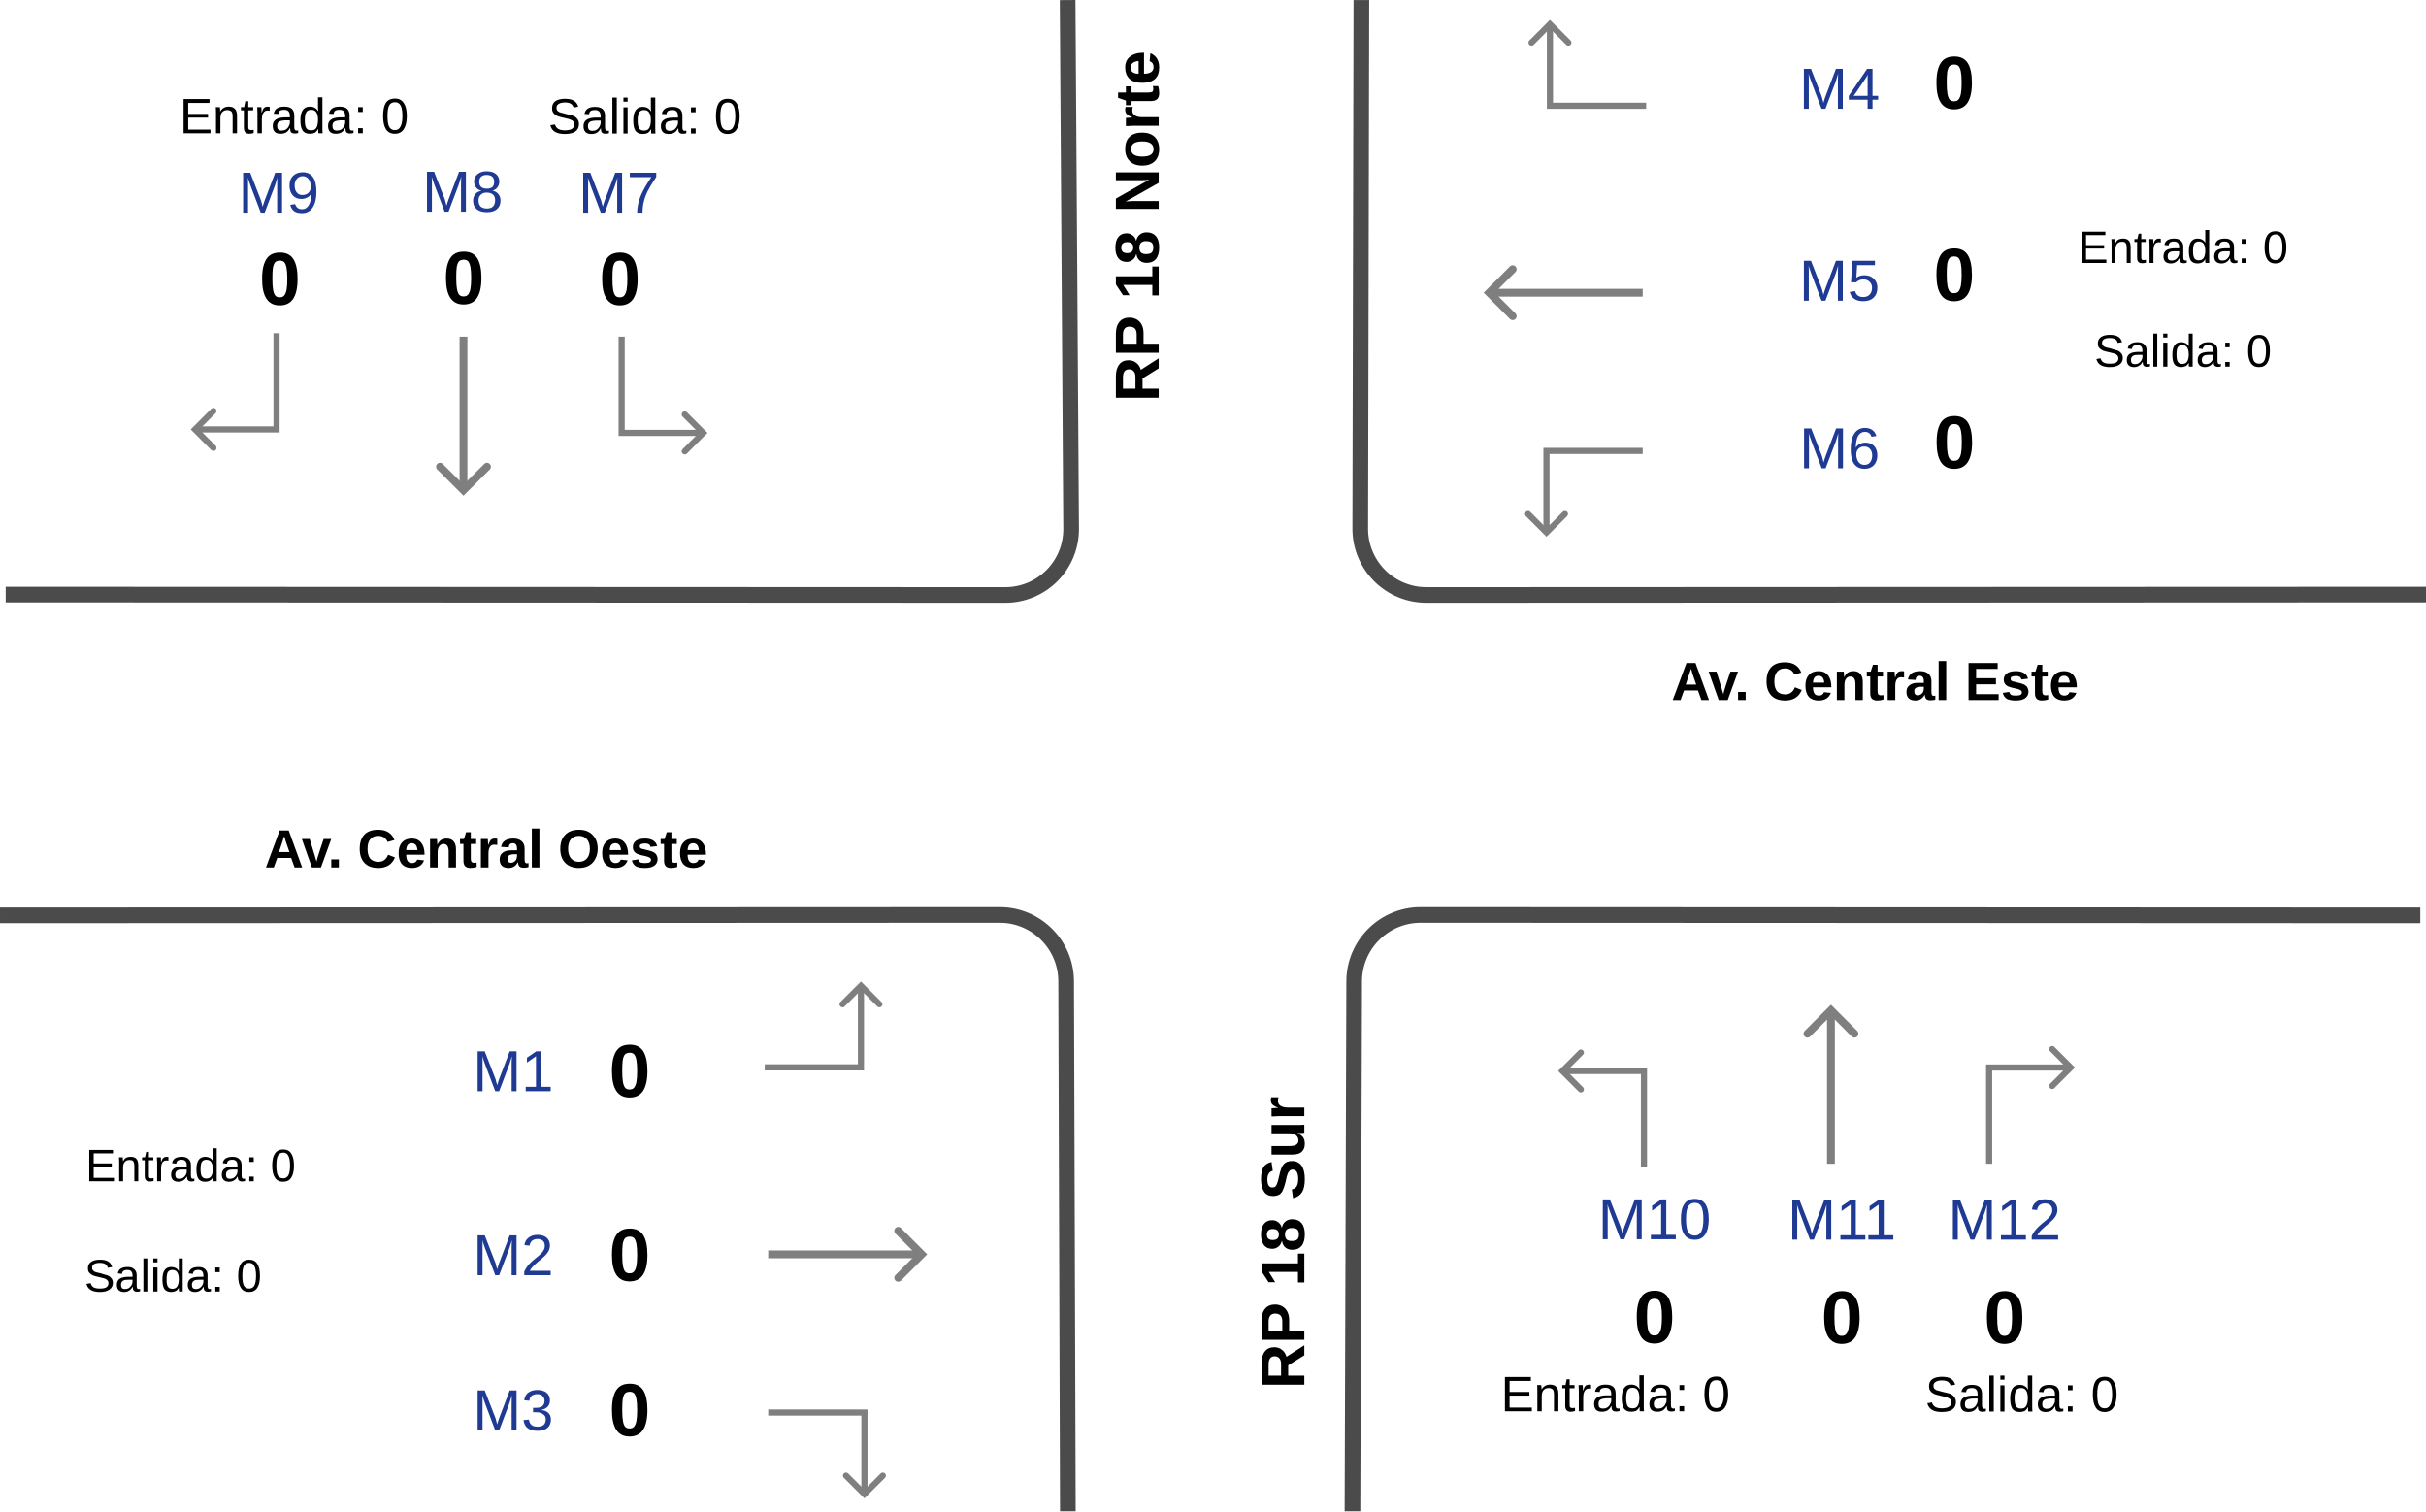
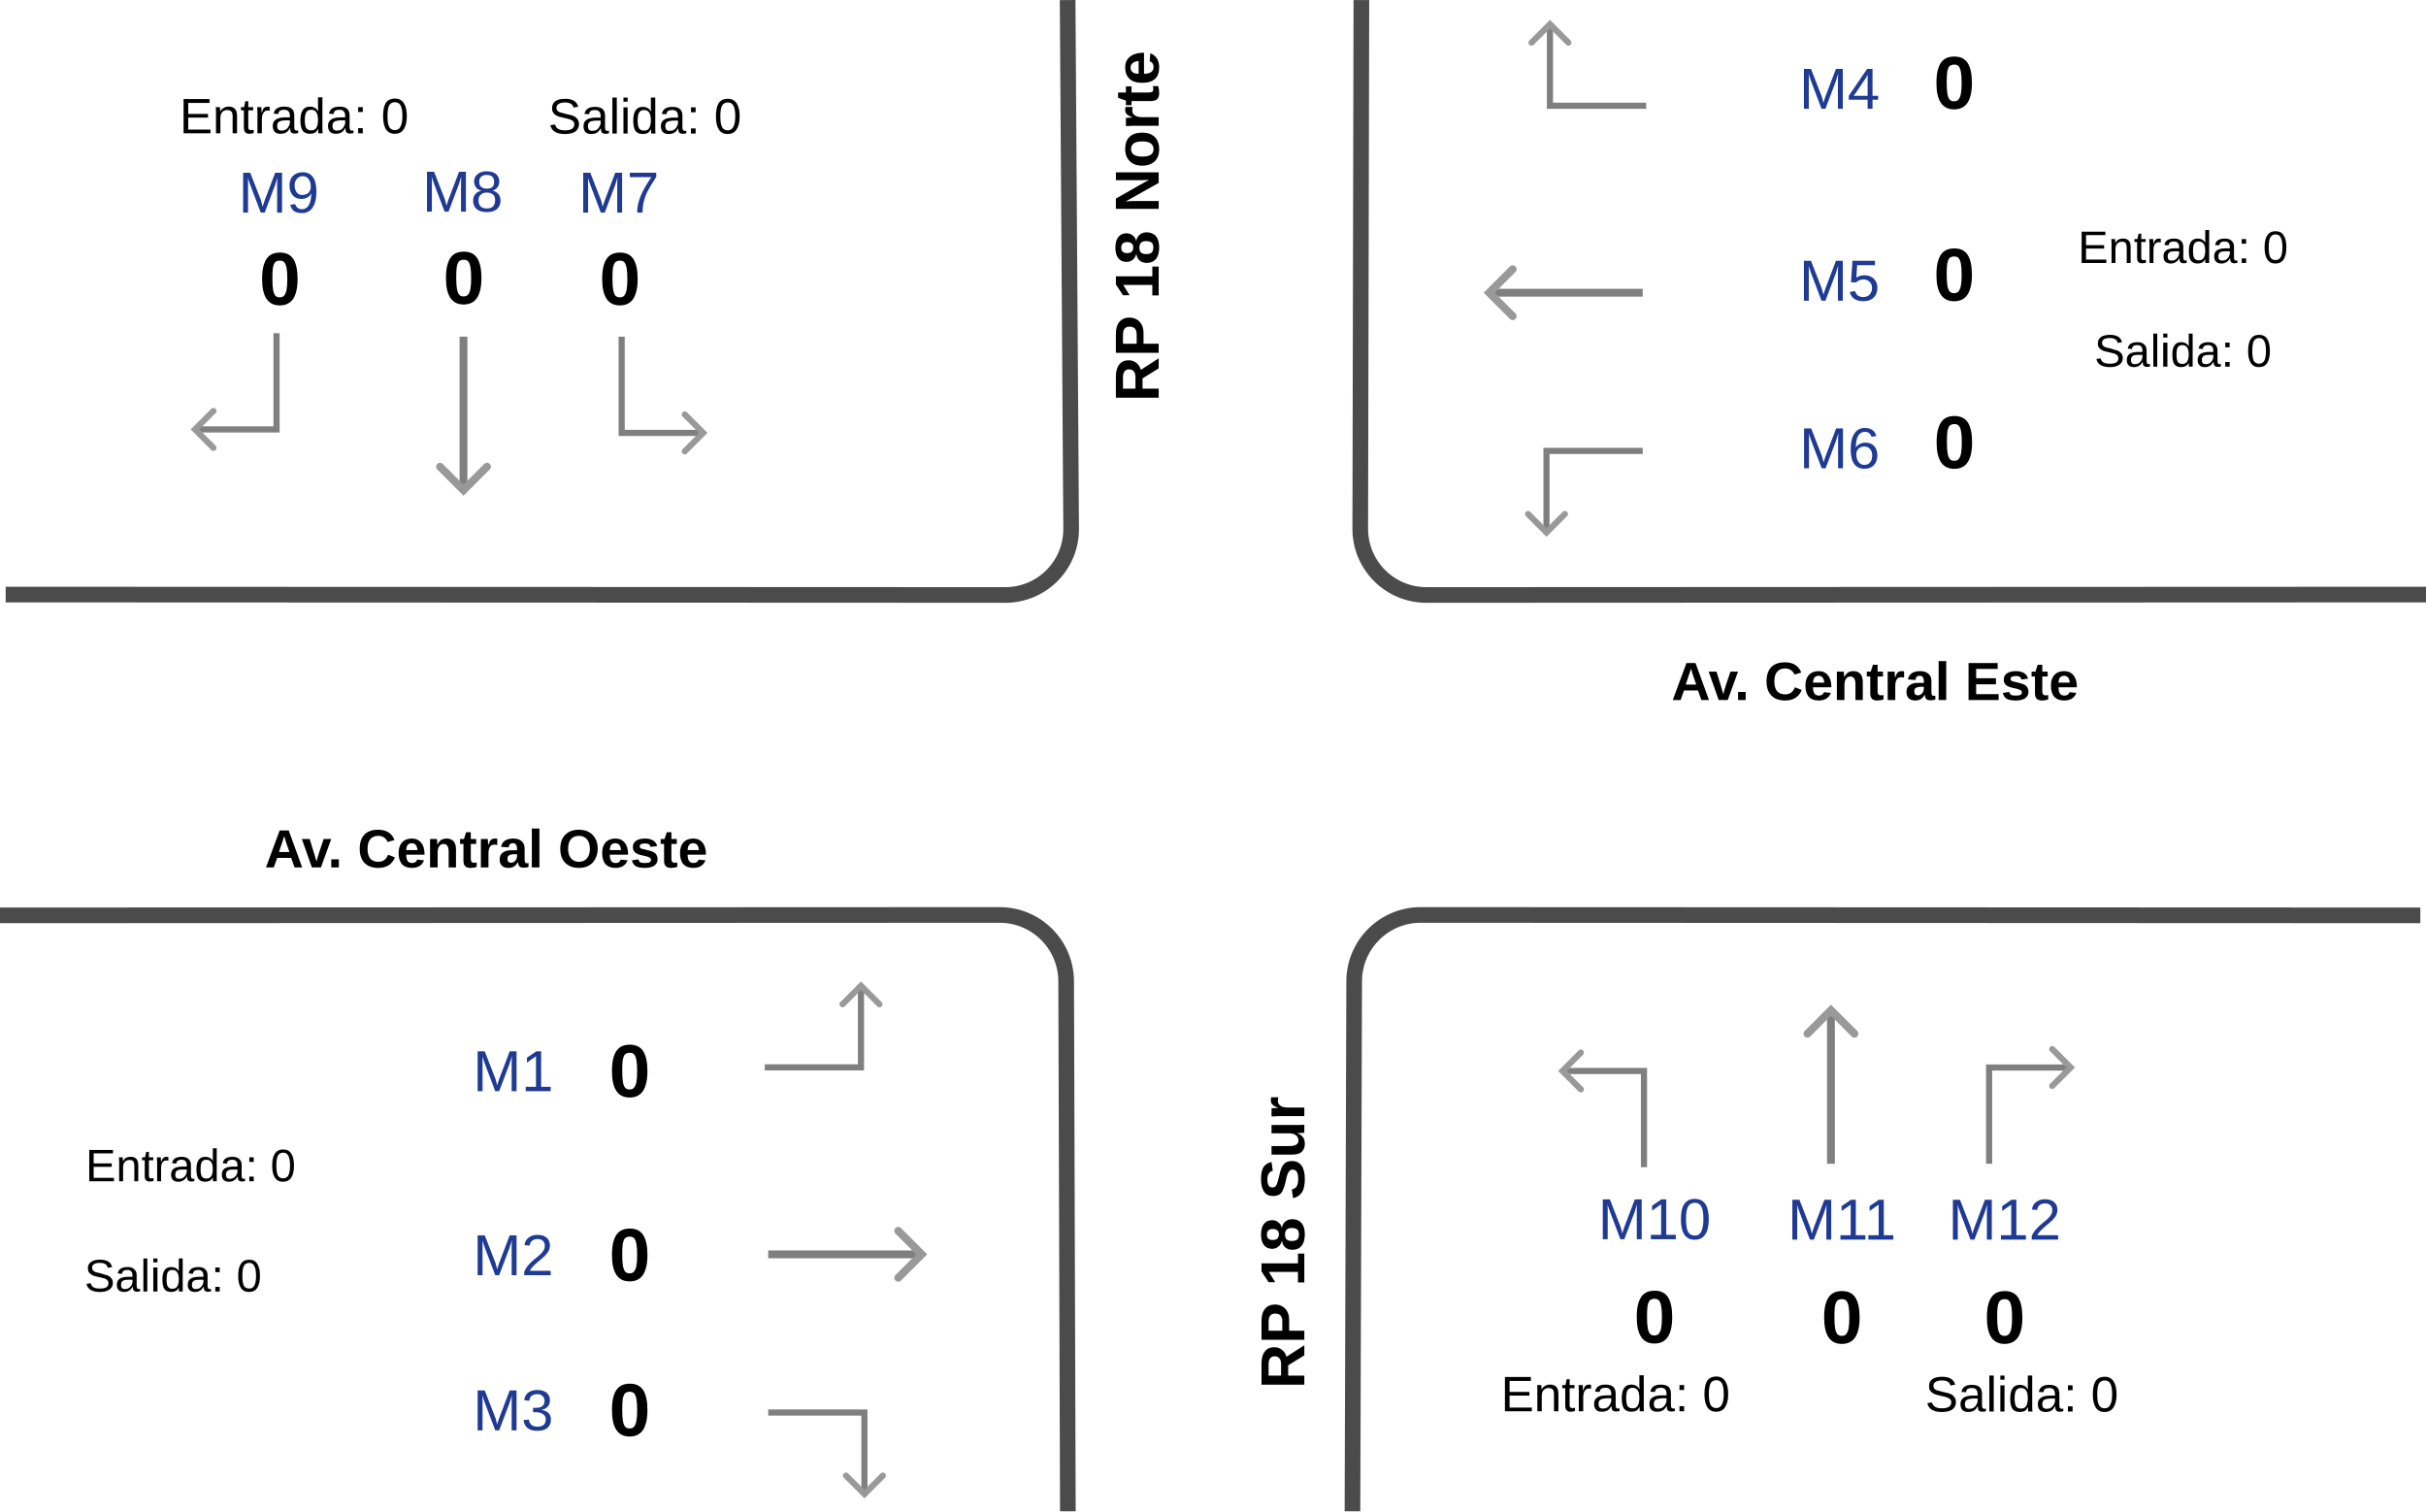
<svg xmlns="http://www.w3.org/2000/svg" width="100%" height="auto" viewBox="0 0 154.94 96.515" version="1.1" id="svg5" xml:space="preserve">
  <defs id="defs2">
    <marker style="overflow:visible" id="marker3932" refX="0" refY="0" orient="auto-start-reverse" markerWidth="4.207" markerHeight="7" viewBox="0 0 4.207 7" preserveAspectRatio="xMidYMid">
-       <path style="fill:none;stroke:context-stroke;stroke-width:1;stroke-linecap:round" d="M 3,-3 0,0 3,3" id="path3930" transform="rotate(180,0.125,0)" />
+       <path style="fill:none;stroke:#333333;stroke-width:1;stroke-linecap:round" d="M 3,-3 0,0 3,3" id="path3930" transform="rotate(180,0.125,0)" />
    </marker>
    <marker style="overflow:visible" id="Arrow3" refX="0" refY="0" orient="auto-start-reverse" markerWidth="4.207" markerHeight="7" viewBox="0 0 4.207 7" preserveAspectRatio="xMidYMid">
-       <path style="fill:none;stroke:context-stroke;stroke-width:1;stroke-linecap:round" d="M 3,-3 0,0 3,3" id="arrow3" transform="rotate(180,0.125,0)" />
+       <path style="fill:none;stroke:#333333;stroke-width:1;stroke-linecap:round" d="M 3,-3 0,0 3,3" id="arrow3" transform="rotate(180,0.125,0)" />
    </marker>
    <marker style="overflow:visible" id="Arrow3-6" refX="0" refY="0" orient="auto-start-reverse" markerWidth="4.207" markerHeight="7" viewBox="0 0 4.207 7" preserveAspectRatio="xMidYMid">
-       <path style="fill:none;stroke:context-stroke;stroke-width:1;stroke-linecap:round" d="M 3,-3 0,0 3,3" id="arrow3-2" transform="rotate(180,0.125,0)" />
+       <path style="fill:none;stroke:#333333;stroke-width:1;stroke-linecap:round" d="M 3,-3 0,0 3,3" id="arrow3-2" transform="rotate(180,0.125,0)" />
    </marker>
    <marker style="overflow:visible" id="Arrow3-6-1" refX="0" refY="0" orient="auto-start-reverse" markerWidth="4.207" markerHeight="7" viewBox="0 0 4.207 7" preserveAspectRatio="xMidYMid">
-       <path style="fill:none;stroke:context-stroke;stroke-width:1;stroke-linecap:round" d="M 3,-3 0,0 3,3" id="arrow3-2-2" transform="rotate(180,0.125,0)" />
+       <path style="fill:none;stroke:#333333;stroke-width:1;stroke-linecap:round" d="M 3,-3 0,0 3,3" id="arrow3-2-2" transform="rotate(180,0.125,0)" />
    </marker>
    <marker style="overflow:visible" id="marker3932-7" refX="0" refY="0" orient="auto-start-reverse" markerWidth="4.207" markerHeight="7" viewBox="0 0 4.207 7" preserveAspectRatio="xMidYMid">
-       <path style="fill:none;stroke:context-stroke;stroke-width:1;stroke-linecap:round" d="M 3,-3 0,0 3,3" id="path3930-0" transform="rotate(180,0.125,0)" />
+       <path style="fill:none;stroke:#333333;stroke-width:1;stroke-linecap:round" d="M 3,-3 0,0 3,3" id="path3930-0" transform="rotate(180,0.125,0)" />
    </marker>
    <marker style="overflow:visible" id="Arrow3-9" refX="0" refY="0" orient="auto-start-reverse" markerWidth="4.207" markerHeight="7" viewBox="0 0 4.207 7" preserveAspectRatio="xMidYMid">
-       <path style="fill:none;stroke:context-stroke;stroke-width:1;stroke-linecap:round" d="M 3,-3 0,0 3,3" id="arrow3-3" transform="rotate(180,0.125,0)" />
+       <path style="fill:none;stroke:#333333;stroke-width:1;stroke-linecap:round" d="M 3,-3 0,0 3,3" id="arrow3-3" transform="rotate(180,0.125,0)" />
    </marker>
    <marker style="overflow:visible" id="Arrow3-9-2" refX="0" refY="0" orient="auto-start-reverse" markerWidth="4.207" markerHeight="7" viewBox="0 0 4.207 7" preserveAspectRatio="xMidYMid">
-       <path style="fill:none;stroke:context-stroke;stroke-width:1;stroke-linecap:round" d="M 3,-3 0,0 3,3" id="arrow3-3-6" transform="rotate(180,0.125,0)" />
+       <path style="fill:none;stroke:#333333;stroke-width:1;stroke-linecap:round" d="M 3,-3 0,0 3,3" id="arrow3-3-6" transform="rotate(180,0.125,0)" />
    </marker>
    <marker style="overflow:visible" id="Arrow3-6-1-1" refX="0" refY="0" orient="auto-start-reverse" markerWidth="4.207" markerHeight="7" viewBox="0 0 4.207 7" preserveAspectRatio="xMidYMid">
-       <path style="fill:none;stroke:context-stroke;stroke-width:1;stroke-linecap:round" d="M 3,-3 0,0 3,3" id="arrow3-2-2-8" transform="rotate(180,0.125,0)" />
+       <path style="fill:none;stroke:#333333;stroke-width:1;stroke-linecap:round" d="M 3,-3 0,0 3,3" id="arrow3-2-2-8" transform="rotate(180,0.125,0)" />
    </marker>
    <marker style="overflow:visible" id="marker3932-7-7" refX="0" refY="0" orient="auto-start-reverse" markerWidth="4.207" markerHeight="7" viewBox="0 0 4.207 7" preserveAspectRatio="xMidYMid">
-       <path style="fill:none;stroke:context-stroke;stroke-width:1;stroke-linecap:round" d="M 3,-3 0,0 3,3" id="path3930-0-9" transform="rotate(180,0.125,0)" />
+       <path style="fill:none;stroke:#333333;stroke-width:1;stroke-linecap:round" d="M 3,-3 0,0 3,3" id="path3930-0-9" transform="rotate(180,0.125,0)" />
    </marker>
    <marker style="overflow:visible" id="Arrow3-9-2-7" refX="0" refY="0" orient="auto-start-reverse" markerWidth="4.207" markerHeight="7" viewBox="0 0 4.207 7" preserveAspectRatio="xMidYMid">
-       <path style="fill:none;stroke:context-stroke;stroke-width:1;stroke-linecap:round" d="M 3,-3 0,0 3,3" id="arrow3-3-6-5" transform="rotate(180,0.125,0)" />
+       <path style="fill:none;stroke:#333333;stroke-width:1;stroke-linecap:round" d="M 3,-3 0,0 3,3" id="arrow3-3-6-5" transform="rotate(180,0.125,0)" />
    </marker>
    <marker style="overflow:visible" id="Arrow3-6-1-1-9" refX="0" refY="0" orient="auto-start-reverse" markerWidth="4.207" markerHeight="7" viewBox="0 0 4.207 7" preserveAspectRatio="xMidYMid">
-       <path style="fill:none;stroke:context-stroke;stroke-width:1;stroke-linecap:round" d="M 3,-3 0,0 3,3" id="arrow3-2-2-8-2" transform="rotate(180,0.125,0)" />
+       <path style="fill:none;stroke:#333333;stroke-width:1;stroke-linecap:round" d="M 3,-3 0,0 3,3" id="arrow3-2-2-8-2" transform="rotate(180,0.125,0)" />
    </marker>
    <marker style="overflow:visible" id="marker3932-7-7-2" refX="0" refY="0" orient="auto-start-reverse" markerWidth="4.207" markerHeight="7" viewBox="0 0 4.207 7" preserveAspectRatio="xMidYMid">
-       <path style="fill:none;stroke:context-stroke;stroke-width:1;stroke-linecap:round" d="M 3,-3 0,0 3,3" id="path3930-0-9-8" transform="rotate(180,0.125,0)" />
+       <path style="fill:none;stroke:#333333;stroke-width:1;stroke-linecap:round" d="M 3,-3 0,0 3,3" id="path3930-0-9-8" transform="rotate(180,0.125,0)" />
    </marker>
  </defs>
  <g id="layer2" style="display:inline" transform="translate(-32.40079,-31.28884)">
    <path style="opacity:1;fill:none;stroke:#4b4b4b;stroke-width:1;stroke-opacity:1" d="m 32.764,69.258 63.842,0.027 a 4.203,4.203 134.821 0 0 4.205,-4.231 l -0.225,-33.761" id="path864" />
    <path style="fill:none;stroke:#4b4b4b;stroke-width:1;stroke-opacity:1" d="m 186.978,89.746 -63.842,-0.027 c -2.34,-9.88e-4 -4.24,1.891 -4.249,4.232 l -0.109,33.851" id="path864-6" />
    <path style="fill:none;stroke:#4b4b4b;stroke-width:1;stroke-opacity:1" d="m 32.401,89.746 63.842,-0.027 c 2.34,-9.86e-4 4.24,1.891 4.249,4.232 l 0.109,33.851" id="path864-6-7" />
    <path style="fill:none;stroke:#4b4b4b;stroke-width:1;stroke-opacity:1" d="m 187.341,69.258 -63.842,0.027 a 4.222,4.222 45.049 0 1 -4.224,-4.232 l 0.072,-33.761" id="path864-3" />
  </g>
  <g id="layer3" transform="translate(-32.40079,-31.28884)" style="opacity:0.5">
    <g id="g4160" transform="matrix(1,0,0,-1,62.97596,259.5445)">
      <path style="fill:none;fill-opacity:1;stroke:#000000;stroke-width:0.392;stroke-dasharray:none;stroke-opacity:1;marker-end:url(#Arrow3-9)" d="m 74.42,153.716 v 6.145 h -5.109" id="path3533-6" />
      <path style="fill:none;fill-opacity:1;stroke:#000000;stroke-width:0.392;stroke-dasharray:none;stroke-opacity:1;marker-end:url(#Arrow3-6-1)" d="m 96.463,153.937 v 6.145 h 5.109" id="path3533-9-0" />
      <path style="fill:none;fill-opacity:1;stroke:#000000;stroke-width:0.5;stroke-dasharray:none;stroke-opacity:1;marker-end:url(#marker3932-7)" d="m 86.361,153.937 v 9.679" id="path3916-6" />
    </g>
    <g id="g4160-2" transform="matrix(0,1,1,0,-72.47354,25.03077)">
      <path style="fill:none;fill-opacity:1;stroke:#000000;stroke-width:0.392;stroke-dasharray:none;stroke-opacity:1;marker-end:url(#Arrow3-9-2)" d="m 74.42,153.716 v 6.145 h -5.109" id="path3533-6-0" />
      <path style="fill:none;fill-opacity:1;stroke:#000000;stroke-width:0.392;stroke-dasharray:none;stroke-opacity:1;marker-end:url(#Arrow3-6-1-1)" d="m 96.463,153.937 v 6.145 h 5.109" id="path3533-9-0-2" />
      <path style="fill:none;fill-opacity:1;stroke:#000000;stroke-width:0.5;stroke-dasharray:none;stroke-opacity:1;marker-end:url(#marker3932-7-7)" d="m 86.361,153.937 v 9.679" id="path3916-6-3" />
    </g>
    <g id="g4160-2-9" transform="rotate(90,163.8157,127.4362)">
      <path style="fill:none;fill-opacity:1;stroke:#000000;stroke-width:0.392;stroke-dasharray:none;stroke-opacity:1;marker-end:url(#Arrow3-9-2-7)" d="m 74.42,153.716 v 6.145 h -5.109" id="path3533-6-0-7" />
      <path style="fill:none;fill-opacity:1;stroke:#000000;stroke-width:0.392;stroke-dasharray:none;stroke-opacity:1;marker-end:url(#Arrow3-6-1-1-9)" d="m 96.463,153.937 v 6.145 h 5.109" id="path3533-9-0-2-3" />
      <path style="fill:none;fill-opacity:1;stroke:#000000;stroke-width:0.5;stroke-dasharray:none;stroke-opacity:1;marker-end:url(#marker3932-7-7-2)" d="m 86.361,153.937 v 9.679" id="path3916-6-3-6" />
    </g>
    <g id="g4927">
      <path style="opacity:1;fill:none;fill-opacity:1;stroke:#000000;stroke-width:0.392;stroke-dasharray:none;stroke-opacity:1;marker-end:url(#Arrow3)" d="M 50.062,52.567 V 58.712 H 44.953" id="path3533" />
      <path style="fill:none;fill-opacity:1;stroke:#000000;stroke-width:0.392;stroke-dasharray:none;stroke-opacity:1;marker-end:url(#Arrow3-6)" d="m 72.104,52.789 v 6.145 h 5.109" id="path3533-9" />
      <path style="opacity:1;fill:none;fill-opacity:1;stroke:#000000;stroke-width:0.5;stroke-dasharray:none;stroke-opacity:1;marker-end:url(#marker3932)" d="m 62.002,52.789 v 9.679" id="path3916" />
    </g>
  </g>
  <g id="layer1" transform="translate(-32.40079,-31.28884)">
    <text id="N_IZQ_nombre" x="50.205" y="44.867" text-anchor="middle" font-family="Arial" font-size="3.704px" fill="#1f3a93" style="stroke-width:0.265">M9</text>
    <text id="N_IZQ_volumen" x="50.276" y="50.745" text-anchor="middle" font-family="Arial" font-size="4.763px" font-weight="bold" fill="#000000" style="stroke-width:0.265">0</text>
    <text id="N_FTE_nombre" x="61.949" y="44.808" text-anchor="middle" font-family="Arial" font-size="3.704px" fill="#1f3a93" style="stroke-width:0.265">M8</text>
    <text id="N_FTE_volumen" x="62.02" y="50.685" text-anchor="middle" font-family="Arial" font-size="4.763px" font-weight="bold" fill="#000000" style="stroke-width:0.265">0</text>
    <text id="N_DER_nombre" x="71.926" y="44.867" text-anchor="middle" font-family="Arial" font-size="3.704px" fill="#1f3a93" style="stroke-width:0.265">M7</text>
    <text id="N_DER_volumen" x="71.996" y="50.745" text-anchor="middle" font-family="Arial" font-size="4.763px" font-weight="bold" fill="#000000" style="stroke-width:0.265">0</text>
    <text id="N_calle_nombre" x="-45.74" y="106.401" text-anchor="middle" font-family="Arial" font-size="3.969px" font-weight="bold" fill="#000000" style="stroke-width:0.265" transform="rotate(-90)">RP 18 Norte</text>
    <text id="N_entrada" x="51.184" y="39.8" text-anchor="middle" font-family="Arial" font-size="3.175px" fill="#000000" style="stroke-width:0.265">Entrada: 0</text>
    <text id="N_salida" x="73.588" y="39.815" text-anchor="middle" font-family="Arial" font-size="3.175px" fill="#000000" style="stroke-width:0.265">Salida: 0</text>
    <text id="S_IZQ_nombre" x="138.07" y="110.427" text-anchor="middle" font-family="Arial" font-size="3.704px" fill="#1f3a93" style="stroke-width:0.265">M10</text>
    <text id="S_IZQ_volumen" x="138.07" y="117.042" text-anchor="middle" font-family="Arial" font-size="4.763px" font-weight="bold" fill="#000000" style="stroke-width:0.265">0</text>
    <text id="S_FTE_nombre" x="150.041" y="110.45" text-anchor="middle" font-family="Arial" font-size="3.704px" fill="#1f3a93" style="stroke-width:0.265">M11</text>
    <text id="S_FTE_volumen" x="150.041" y="117.064" text-anchor="middle" font-family="Arial" font-size="4.763px" font-weight="bold" fill="#000000" style="stroke-width:0.265">0</text>
    <text id="S_DER_nombre" x="160.432" y="110.45" text-anchor="middle" font-family="Arial" font-size="3.704px" fill="#1f3a93" style="stroke-width:0.265">M12</text>
    <text id="S_DER_volumen" x="160.432" y="117.064" text-anchor="middle" font-family="Arial" font-size="4.763px" font-weight="bold" fill="#000000" style="stroke-width:0.265">0</text>
    <text id="S_calle_nombre" x="-110.643" y="115.703" text-anchor="middle" font-family="Arial" font-size="3.969px" font-weight="bold" fill="#000000" style="stroke-width:0.265" transform="rotate(-90)">RP 18 Sur</text>
    <text id="S_entrada" x="135.573" y="121.413" text-anchor="middle" font-family="Arial" font-size="3.175px" fill="#000000" style="stroke-width:0.265">Entrada: 0</text>
    <text id="S_salida" x="161.527" y="121.428" text-anchor="middle" font-family="Arial" font-size="3.175px" fill="#000000" style="stroke-width:0.265">Salida: 0</text>
    <text id="E_IZQ_nombre" x="149.885" y="38.237" text-anchor="middle" font-family="Arial" font-size="3.704px" fill="#1f3a93" style="stroke-width:0.265">M4</text>
    <text id="E_IZQ_volumen" x="157.212" y="38.224" text-anchor="middle" font-family="Arial" font-size="4.763px" font-weight="bold" fill="#000000" style="stroke-width:0.265">0</text>
    <text id="E_FTE_nombre" x="149.885" y="50.493" text-anchor="middle" font-family="Arial" font-size="3.704px" fill="#1f3a93" style="stroke-width:0.265">M5</text>
    <text id="E_FTE_volumen" x="157.212" y="50.48" text-anchor="middle" font-family="Arial" font-size="4.763px" font-weight="bold" fill="#000000" style="stroke-width:0.265">0</text>
    <text id="E_DER_nombre" x="149.896" y="61.196" text-anchor="middle" font-family="Arial" font-size="3.704px" fill="#1f3a93" style="stroke-width:0.265">M6</text>
    <text id="E_DER_volumen" x="157.222" y="61.183" text-anchor="middle" font-family="Arial" font-size="4.763px" font-weight="bold" fill="#000000" style="stroke-width:0.265">0</text>
    <text id="E_calle_nombre" x="152.158" y="75.992" text-anchor="middle" font-family="Arial" font-size="3.44px" font-weight="bold" fill="#000000" style="stroke-width:0.265">Av. Central Este</text>
    <text id="E_entrada" x="171.826" y="48.085" text-anchor="middle" font-family="Arial" font-size="2.91px" fill="#000000" style="stroke-width:0.265">Entrada: 0</text>
    <text id="E_salida" x="171.826" y="54.7" text-anchor="middle" font-family="Arial" font-size="2.91px" fill="#000000" style="stroke-width:0.265">Salida: 0</text>
    <text id="O_IZQ_nombre" x="65.184" y="100.979" text-anchor="middle" font-family="Arial" font-size="3.704px" fill="#1f3a93" style="stroke-width:0.265">M1</text>
    <text id="O_IZQ_volumen" x="72.621" y="101.33" text-anchor="middle" font-family="Arial" font-size="4.763px" font-weight="bold" fill="#000000" style="stroke-width:0.265">0</text>
    <text id="O_FTE_nombre" x="65.184" y="112.723" text-anchor="middle" font-family="Arial" font-size="3.704px" fill="#1f3a93" style="stroke-width:0.265">M2</text>
    <text id="O_FTE_volumen" x="72.621" y="113.074" text-anchor="middle" font-family="Arial" font-size="4.763px" font-weight="bold" fill="#000000" style="stroke-width:0.265">0</text>
    <text id="O_DER_nombre" x="65.184" y="122.629" text-anchor="middle" font-family="Arial" font-size="3.704px" fill="#1f3a93" style="stroke-width:0.265">M3</text>
    <text id="O_DER_volumen" x="72.621" y="122.98" text-anchor="middle" font-family="Arial" font-size="4.763px" font-weight="bold" fill="#000000" style="stroke-width:0.265">0</text>
    <text id="O_calle_nombre" x="63.458" y="86.684" text-anchor="middle" font-family="Arial" font-size="3.44px" font-weight="bold" fill="#000000" style="stroke-width:0.265">Av. Central Oeste</text>
    <text id="O_entrada" x="44.58" y="106.724" text-anchor="middle" font-family="Arial" font-size="2.91px" fill="#000000" style="stroke-width:0.265">Entrada: 0</text>
    <text id="O_salida" x="43.46" y="113.765" text-anchor="middle" font-family="Arial" font-size="2.91px" fill="#000000" style="stroke-width:0.265">Salida: 0</text>
  </g>
</svg>
